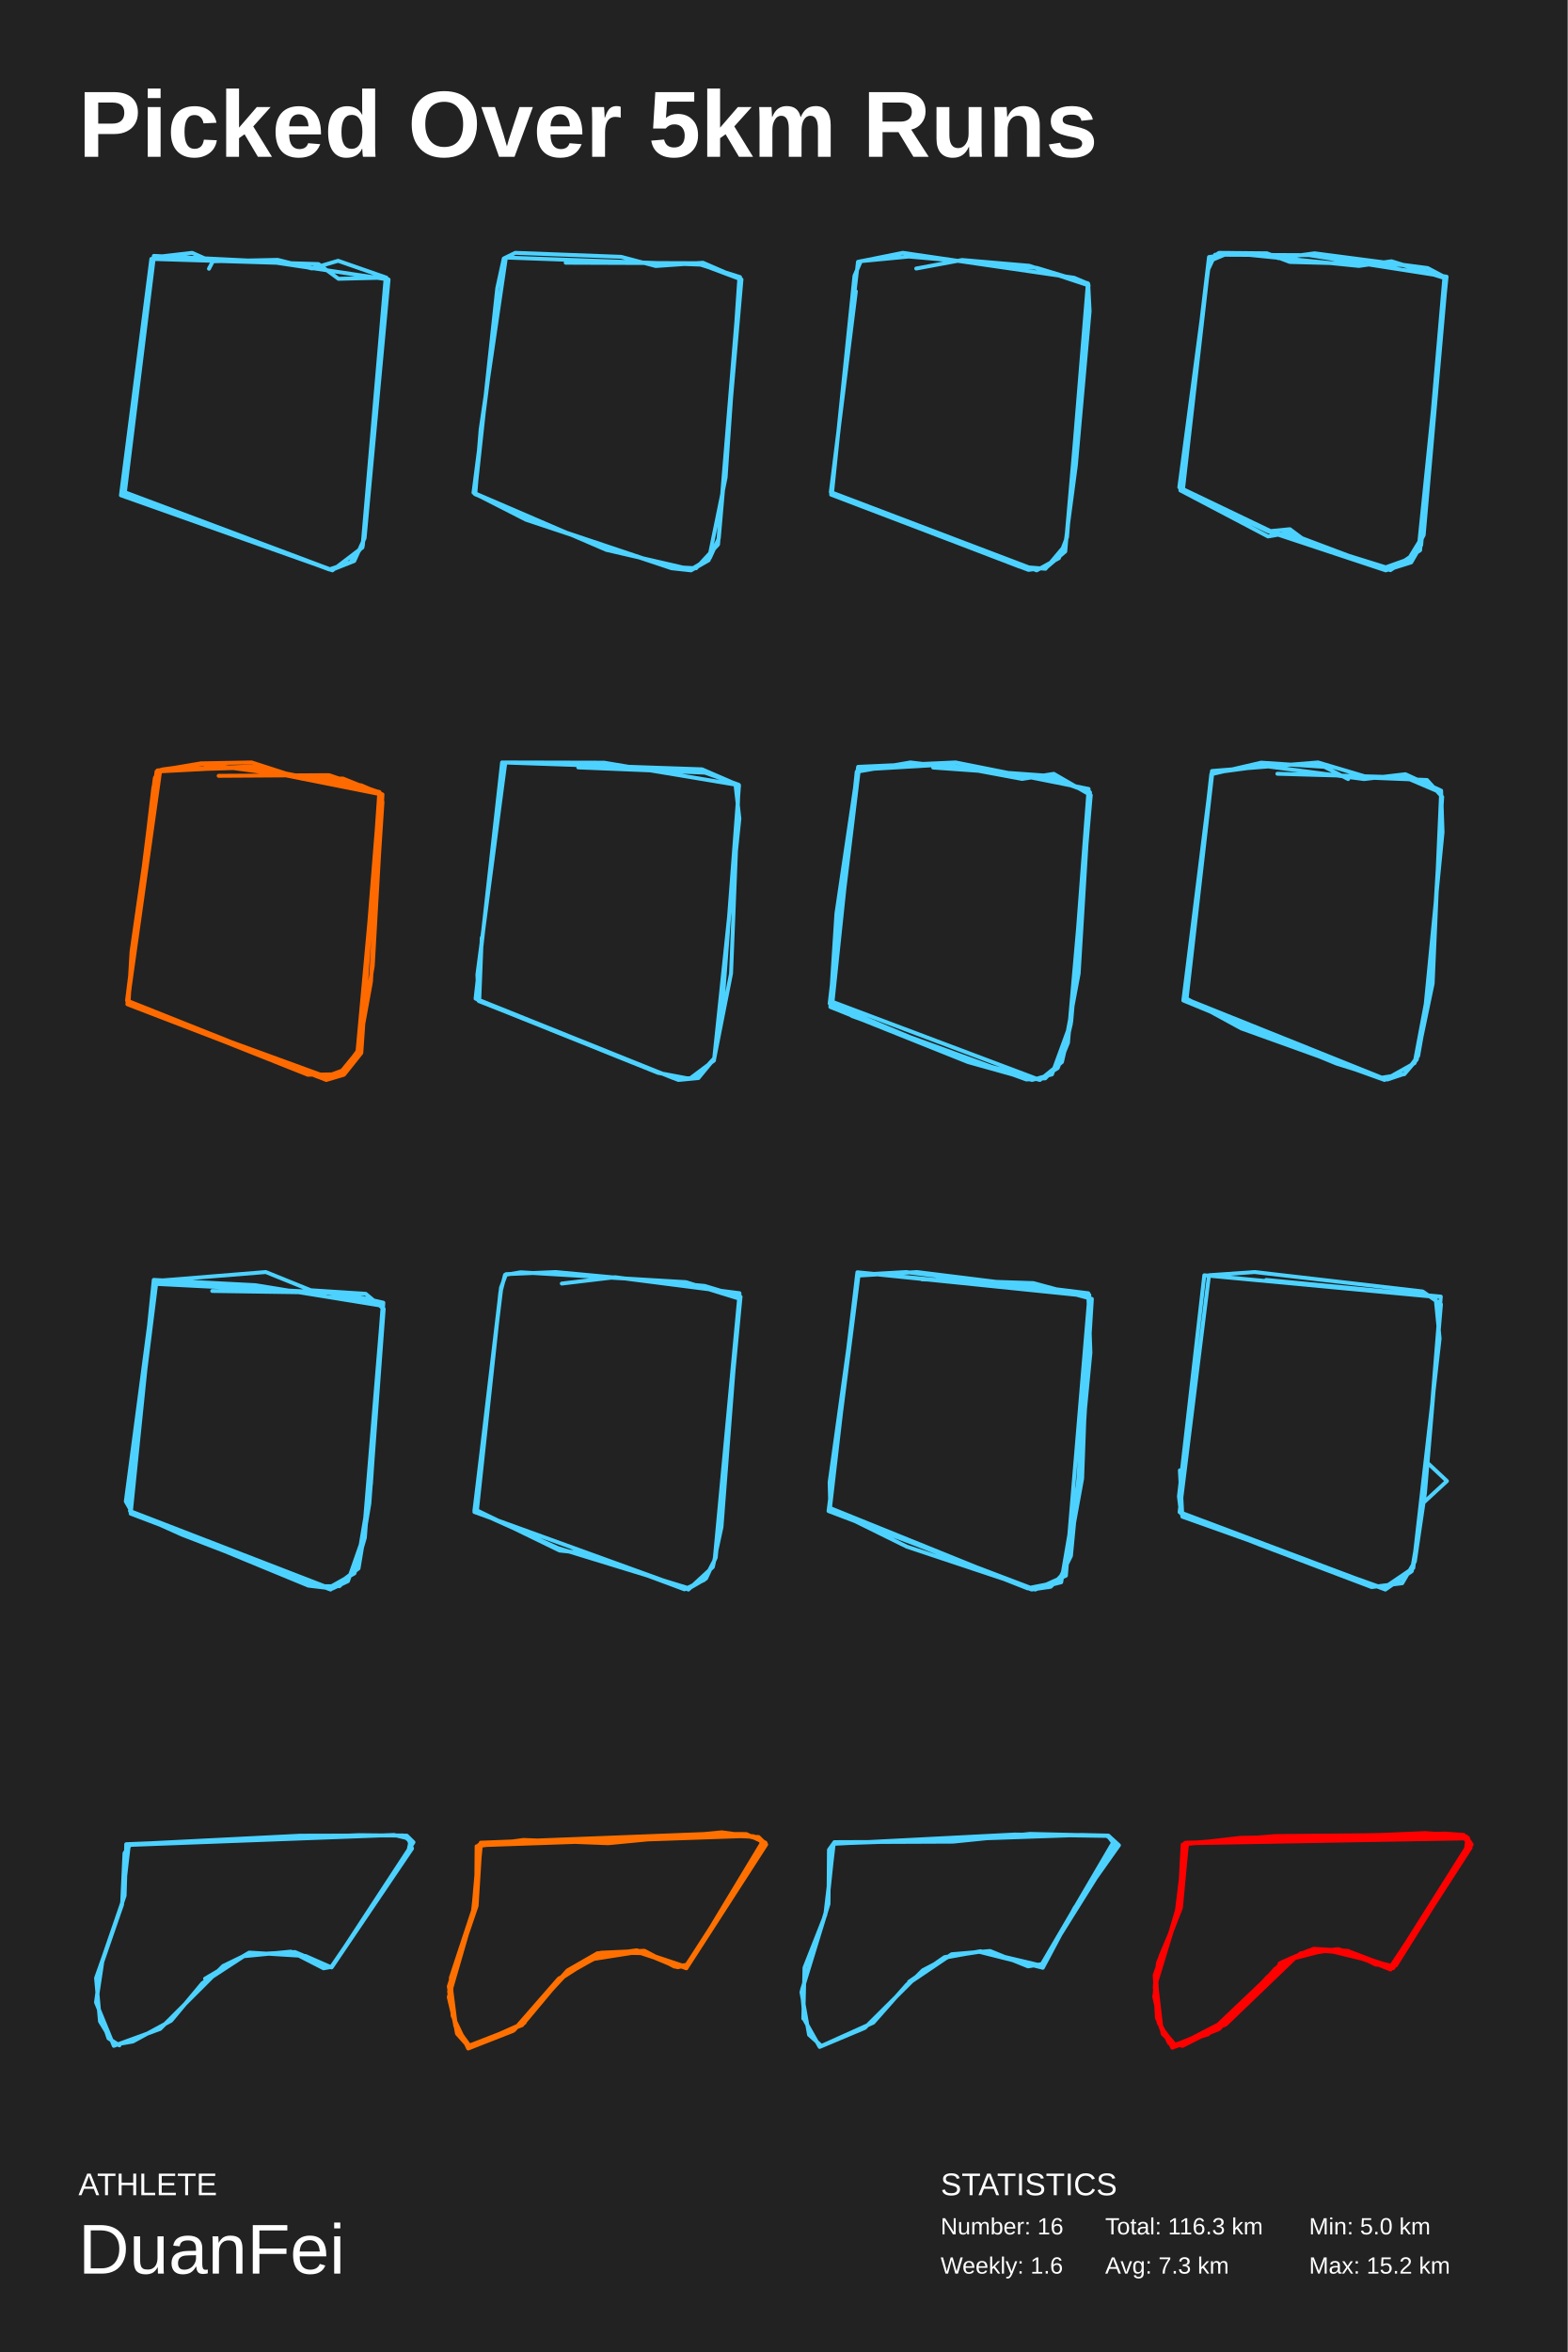
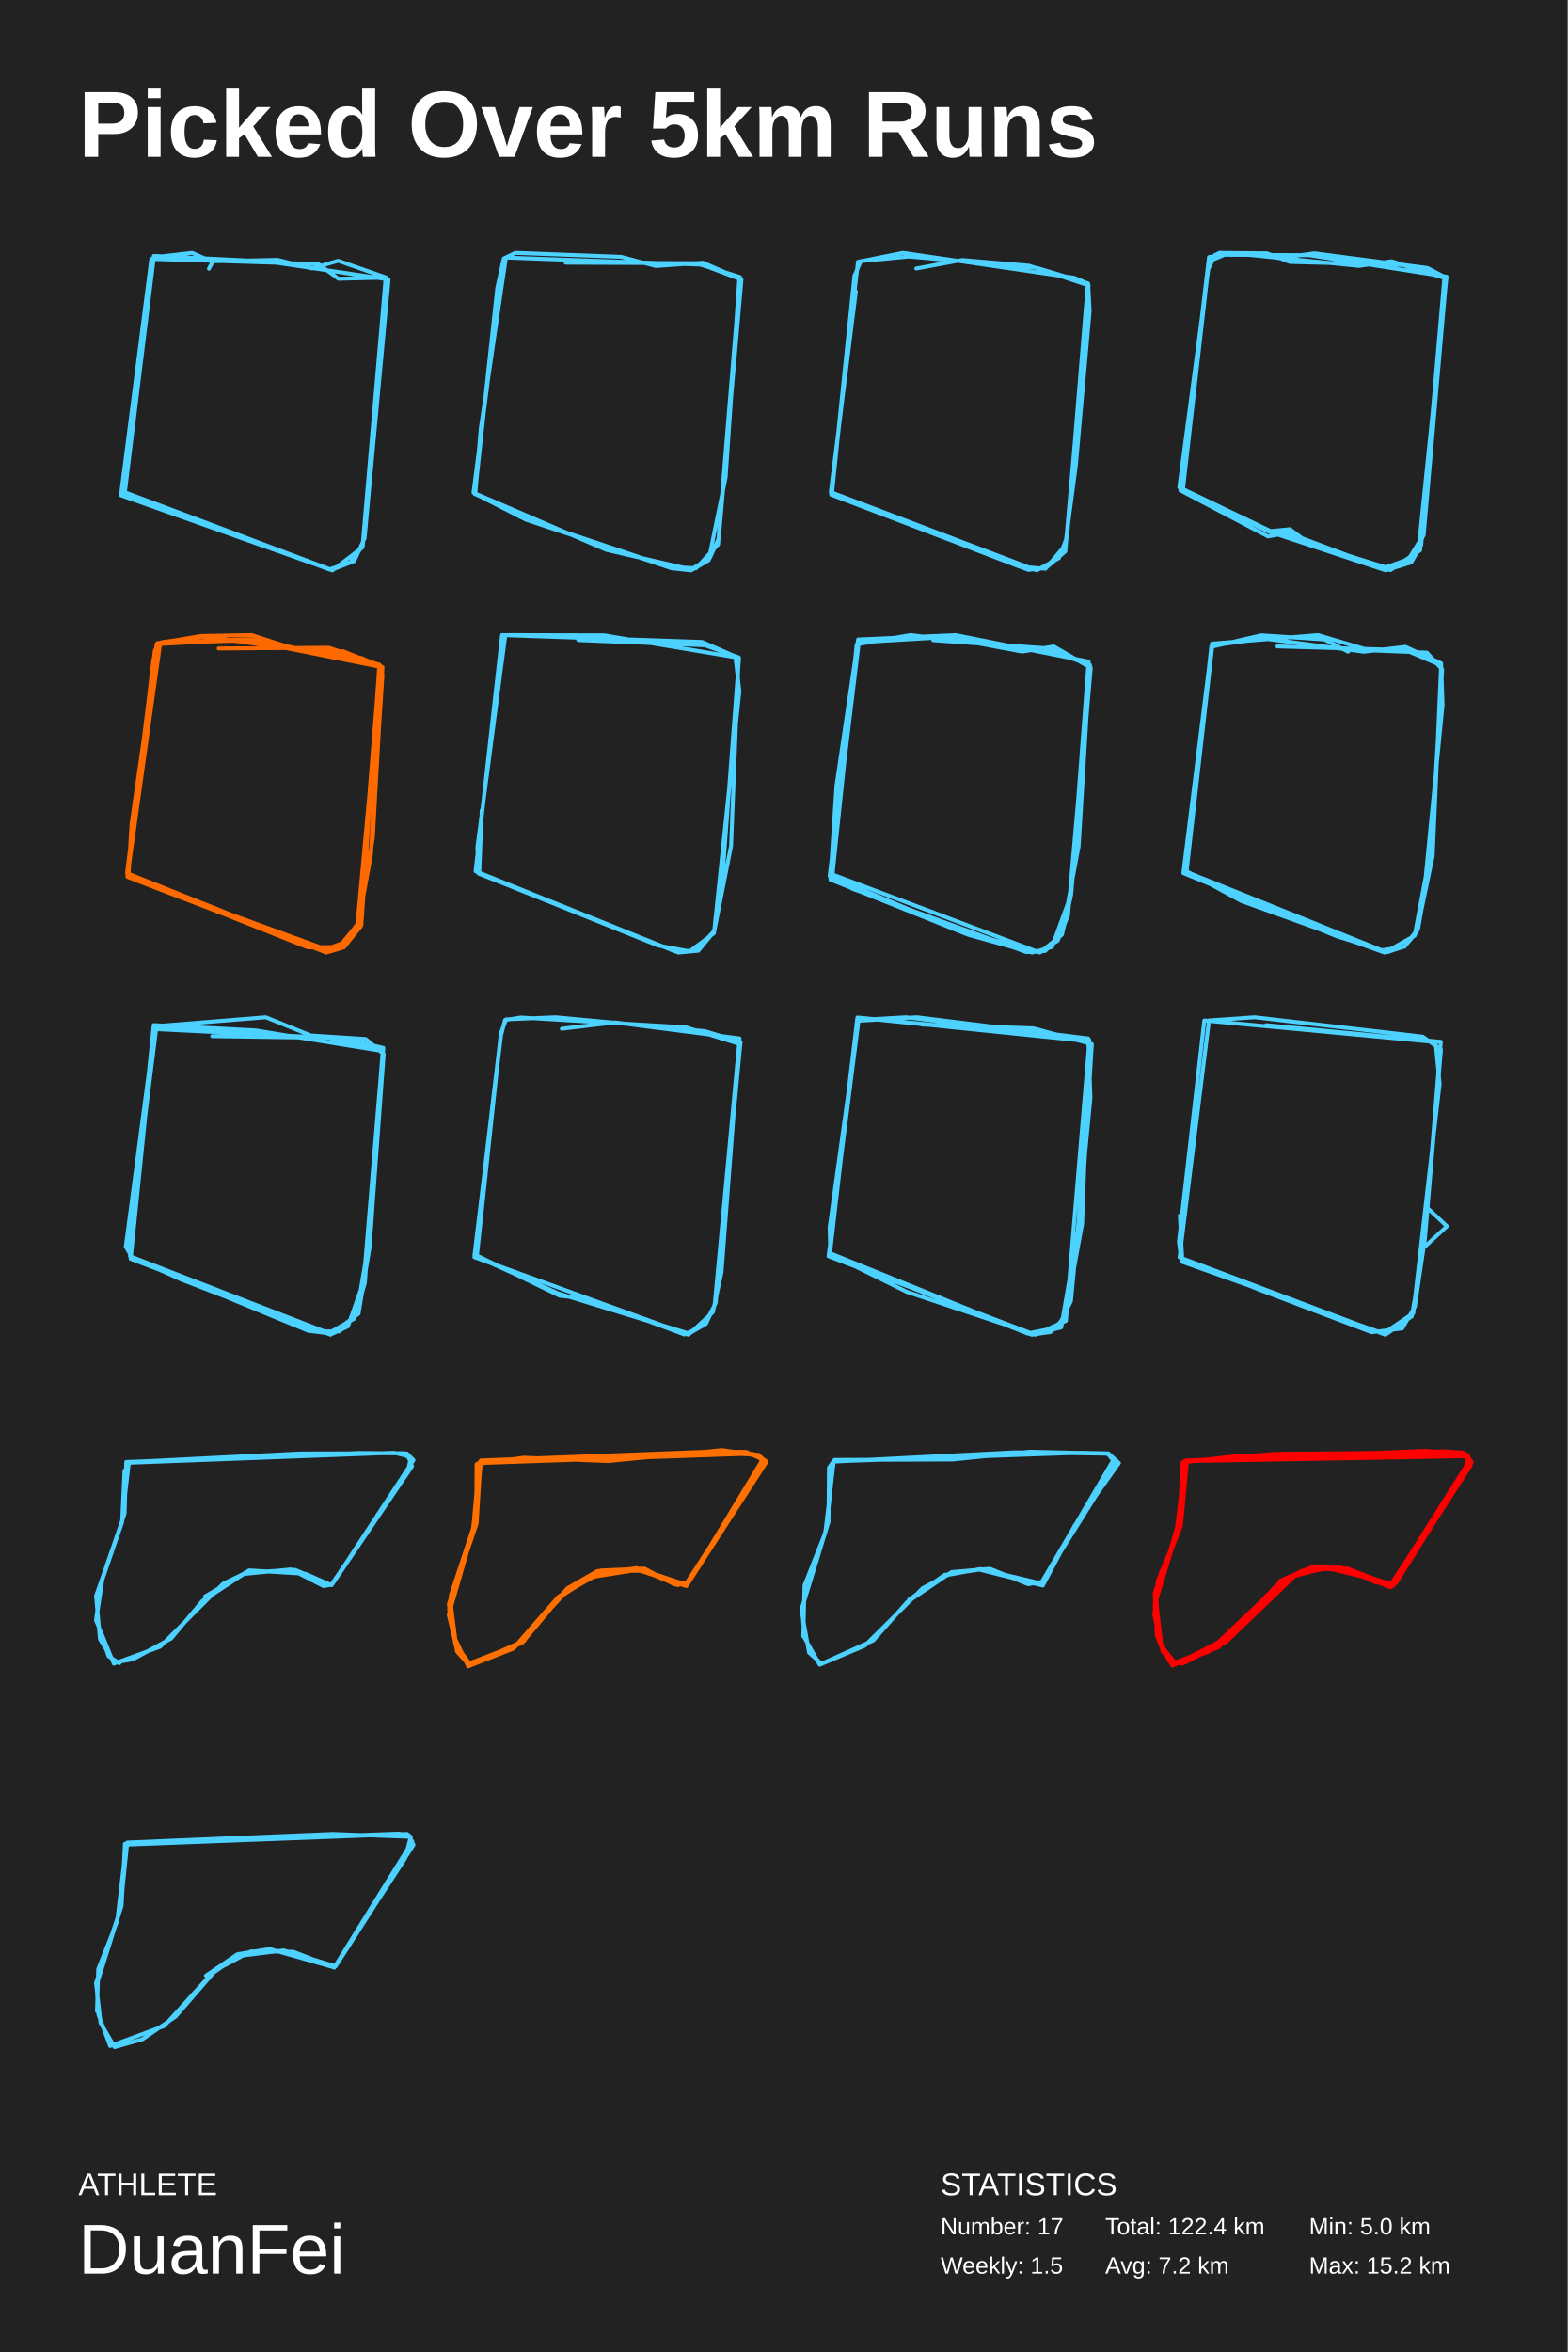
<svg xmlns="http://www.w3.org/2000/svg" baseProfile="full" height="300mm" version="1.1" viewBox="0,0,200,300" width="200mm">
  <defs />
  <rect fill="#222222" height="300" width="200" x="0" y="0" />
  <text fill="#FFFFFF" style="font-size:12px; font-family:Arial; font-weight:bold;" x="10" y="20">Picked Over 5km Runs</text>
  <text fill="#FFFFFF" style="font-size:4px; font-family:Arial" x="10" y="280">ATHLETE</text>
  <text fill="#FFFFFF" style="font-size:9px; font-family:Arial" x="10" y="290">DuanFei</text>
  <text fill="#FFFFFF" style="font-size:4px; font-family:Arial" x="120" y="280">STATISTICS</text>
-   <text fill="#FFFFFF" style="font-size:3px; font-family:Arial" x="120" y="285">Number: 16</text>
-   <text fill="#FFFFFF" style="font-size:3px; font-family:Arial" x="120" y="290">Weekly: 1.6</text>
-   <text fill="#FFFFFF" style="font-size:3px; font-family:Arial" x="141" y="285">Total: 116.3 km</text>
-   <text fill="#FFFFFF" style="font-size:3px; font-family:Arial" x="141" y="290">Avg: 7.3 km</text>
+   <text fill="#FFFFFF" style="font-size:3px; font-family:Arial" x="120" y="285">Number: 17</text>
+   <text fill="#FFFFFF" style="font-size:3px; font-family:Arial" x="120" y="290">Weekly: 1.5</text>
+   <text fill="#FFFFFF" style="font-size:3px; font-family:Arial" x="141" y="285">Total: 122.4 km</text>
+   <text fill="#FFFFFF" style="font-size:3px; font-family:Arial" x="141" y="290">Avg: 7.2 km</text>
  <text fill="#FFFFFF" style="font-size:3px; font-family:Arial" x="167" y="285">Min: 5.0 km</text>
  <text fill="#FFFFFF" style="font-size:3px; font-family:Arial" x="167" y="290">Max: 15.2 km</text>
  <polyline fill="none" points="26.657,34.278 27.159,33.324 35.421,33.145 39.803,34.248 43.136,33.264 49.207,35.382 46.24,69.827 42.405,72.75 15.428,63.177 19.308,33.025 40.625,33.682 43.181,35.56 49.298,35.411 46.285,69.619 44.688,71.736 41.994,72.631 15.748,62.789 19.628,32.638 34.189,33.354 49.572,35.65 46.513,68.635 45.19,71.557 42.314,72.69 15.93,62.789 19.628,32.817 24.512,32.25 26.612,33.175" stroke="#4dd2ff" stroke-linecap="round" stroke-linejoin="round" stroke-width="0.5" />
  <polyline fill="none" points="72.17,33.511 89.034,33.571 94.318,35.553 92.572,60.892 90.412,71.459 88.161,72.75 85.679,72.48 67.115,66.295 60.636,62.993 61.325,54.737 64.542,32.85 89.355,33.751 94.41,35.342 91.607,69.448 88.804,72.48 85.266,72.3 70.837,67.466 60.59,63.023 63.439,36.753 64.266,32.971 65.737,32.25 79.246,32.76 83.657,33.931 89.677,33.511 94.594,35.643 91.699,68.667 90.55,71.189 88.161,72.63 77.362,70.138 60.406,62.843 62.888,43.509" stroke="#4dd2ff" stroke-linecap="round" stroke-linejoin="round" stroke-width="0.5" />
  <polyline fill="none" points="116.891,34.252 122.748,33.162 131.307,33.898 138.875,36.4 135.902,70.337 133.515,72.367 131.217,72.691 106.035,63.096 109.458,33.398 115.18,32.25 137.028,35.429 138.83,36.194 139.01,39.697 137.254,59.358 135.902,69.542 133.379,72.544 130.091,72.279 106.125,63.096 109.008,35.193 109.819,33.31 115.945,32.721 132.253,34.163 138.785,36.135 136.127,68.512 135.091,71.19 132.253,72.75 105.99,62.772 109.188,37.166" stroke="#4dd2ff" stroke-linecap="round" stroke-linejoin="round" stroke-width="0.5" />
  <polyline fill="none" points="163.095,32.936 167.705,32.31 182.13,34.189 184.275,35.322 181.308,69.529 180.03,71.736 176.789,72.75 161.771,67.77 150.908,62.521 154.24,33.324 156.796,32.25 173.366,33.92 177.519,33.324 184.503,35.471 181.628,68.247 179.802,71.706 176.835,72.69 164.328,67.978 161.771,68.426 150.588,62.551 154.285,33.115 155.518,32.25 161.634,32.31 164.556,33.413 178.934,33.801 184.503,35.531 181.171,70.185 177.382,72.72 166.929,69.261 164.556,67.501 162.091,67.74 150.451,62.163 154.148,34.338 155.016,32.489 167.021,32.548 184.549,35.292 181.08,69.082 179.71,71.319 176.789,72.362 162.137,67.8 150.725,62.431 154.24,32.787 155.883,32.548" stroke="#4dd2ff" stroke-linecap="round" stroke-linejoin="round" stroke-width="0.5" />
-   <polyline fill="none" points="27.895,98.957 41.975,98.87 48.44,101.069 45.827,133.874 44.41,136.304 41.71,137.374 16.25,128.088 19.97,98.407 29.356,97.915 46.093,100.172 48.572,101.242 48.794,102.313 47.288,125.427 45.694,134.192 44.233,136.448 42.551,137.374 39.053,136.853 16.383,128.146 16.782,121.377 20.102,98.263 31.526,97.915 48.528,101.3 47.333,125.137 45.65,134.105 43.259,137.027 39.274,137.085 16.295,127.944 19.571,100.403 20.501,98.205 31.969,97.771 48.395,101.011 46.093,134.308 43.879,137.085 41.621,137.75 16.206,127.625 19.748,99.246 20.501,98.234 25.637,97.366 32.102,97.25 38.566,99.333 43.746,99.304 48.794,101.329 47.554,123.199 45.739,133.903 43.481,136.998 40.647,137.374 16.339,127.683 19.793,99.13 20.722,98.147 25.814,97.453 44.588,99.796 48.617,101.3 45.606,134.163 44.41,136.275 41.444,137.374 16.25,128.059 20.412,98.465" stroke="#ff6a00" stroke-linecap="round" stroke-linejoin="round" stroke-width="0.5" />
-   <polyline fill="none" points="73.773,97.885 89.93,98.551 94.235,100.093 93.263,124.17 91.134,134.967 88.773,137.538 85.902,137.508 60.672,127.376 64.052,97.25 89.56,98.127 93.819,99.972 94.328,104.419 91.087,135.27 87.986,137.599 83.958,136.843 61.042,127.648 60.904,124.321 64.468,97.25 77.06,97.28 94.282,100.154 92.013,130.158 91.087,135.088 89.097,137.508 86.55,137.75 61.135,127.708 61.459,119.603" stroke="#4dd2ff" stroke-linecap="round" stroke-linejoin="round" stroke-width="0.5" />
-   <polyline fill="none" points="119.051,97.902 133.981,98.97 139.018,101.016 137.611,124.171 135.524,135.289 133.346,137.542 130.94,137.691 108.705,129.597 105.982,127.759 109.567,98.169 120.549,97.517 130.396,99.355 134.435,98.703 139.154,101.431 136.658,130.338 134.208,137.038 131.667,137.75 123.498,135.467 105.937,128.441 106.708,116.522 109.476,97.813 121.91,97.25 138.882,100.63 136.613,130.605 135.478,135.467 132.665,137.75 106.209,127.788 109.295,98.436 116.147,97.25 134.616,99.444 139.063,101.075 136.25,133.006 134.934,136.238 132.529,137.72 122.545,134.993 105.846,127.996 108.024,109.08" stroke="#4dd2ff" stroke-linecap="round" stroke-linejoin="round" stroke-width="0.5" />
-   <polyline fill="none" points="162.966,98.694 179.297,99.166 183.854,101.111 182.771,125.459 180.741,135.156 179.162,137.013 176.275,137.455 151.372,127.463 154.665,98.576 161.252,97.692 174.019,99.372 179.297,98.753 183.854,100.846 184.035,106.152 181.643,130.588 180.922,134.685 179.207,136.954 176.997,137.691 170.5,135.657 150.965,127.611 154.62,98.341 168.154,97.25 174.696,99.195 182.049,99.49 183.989,101.642 182.591,124.339 180.47,135.598 176.636,137.75 158.364,131.177 151.326,127.345 154.53,98.753 160.891,97.279 168.966,97.81 171.989,99.372" stroke="#4dd2ff" stroke-linecap="round" stroke-linejoin="round" stroke-width="0.5" />
-   <polyline fill="none" points="27.076,164.663 43.437,164.905 48.903,166.159 47.324,189.267 45.483,200.212 43.295,202.321 40.244,202.318 23.243,195.757 16.839,192.887 16.049,191.508 19.72,163.753 41.814,164.868 48.821,166.533 46.546,196.145 45.217,200.684 41.939,202.53 16.58,192.733 19.614,163.252 32.597,163.928 48.836,166.566 46.4,195.945 44.389,201.678 42.42,202.614 39.343,202.25 16.687,192.911 16.451,191.45 19.968,163.377 33.905,162.25 39.649,164.573 46.65,165.027 48.951,166.946 47.123,191.766 45.74,200.055 42.168,202.75 16.671,193.068 19.462,165.79" stroke="#4dd2ff" stroke-linecap="round" stroke-linejoin="round" stroke-width="0.5" />
-   <polyline fill="none" points="71.673,163.719 78.464,162.91 94.339,164.948 92.045,194.776 90.944,199.872 87.824,202.75 60.523,192.858 63.919,164.229 64.561,162.52 70.893,162.25 89.888,164.019 94.477,165.398 91.311,198.673 90.072,201.341 87.915,202.6 71.214,197.474 60.523,192.678 63.919,164.558 64.423,162.61 66.442,162.28 87.502,163.539 94.293,165.638 91.173,198.973 89.842,201.521 87.319,202.72 75.068,198.164 71.398,197.774 60.845,192.648 63.827,164.888" stroke="#4dd2ff" stroke-linecap="round" stroke-linejoin="round" stroke-width="0.5" />
-   <polyline fill="none" points="117.622,163.182 131.842,163.663 139.297,165.678 137.824,189.401 135.892,200.465 134.051,202.389 131.612,202.75 105.887,192.347 109.339,162.611 115.597,162.25 138.929,165.167 138.054,188.589 135.846,200.736 133.775,202.449 131.106,202.6 105.749,192.588 109.385,162.28 138.975,165.167 137.548,189.16 135.385,201.818 131.934,202.69 115.689,197.278 105.933,192.467 105.841,189.07 109.569,162.31 138.975,165.317 135.984,200.976 132.072,202.75 105.703,192.738 109.523,162.701 116.978,162.25 138.837,164.956 139.113,172.533 136.628,198.451 134.971,201.818 131.612,202.479" stroke="#4dd2ff" stroke-linecap="round" stroke-linejoin="round" stroke-width="0.5" />
-   <polyline fill="none" points="161.531,163.256 183.812,165.382 182.1,186.57 184.596,188.908 181.601,191.672 180.115,200.404 176.738,202.75 150.486,192.872 154.238,162.658 160.063,162.25 181.502,164.728 183.832,166.366 181.792,190.43 180.501,199.173 178.887,201.943 174.991,202.432 160.66,197.001 150.673,193.047 150.404,190.87 153.642,162.662 183.143,165.418 183.662,170.74 180.303,199.995 176.49,202.582 150.841,193.456 150.525,187.546" stroke="#4dd2ff" stroke-linecap="round" stroke-linejoin="round" stroke-width="0.5" />
-   <polyline fill="none" points="26.159,252.381 31.796,249.053 38.976,249.493 42.24,250.924 51.977,236.646 52.371,234.867 51.41,234.111 38.321,234.144 16.443,235.246 15.537,243.044 12.255,252.307 12.755,257.824 14.581,260.81 16.947,260.395 21.835,257.737 25.828,252.951 31.106,249.514 37.12,248.929 41.278,251.057 42.363,250.863 52.564,235.78 52.079,234.488 50.275,234.052 16.595,235.319 15.881,236.377 15.579,242.901 12.88,250.733 12.25,255.412 14.52,260.948 20.427,258.79 28.467,250.76 31.439,249.322 37.628,248.985 42.302,250.944 52.75,234.986 51.898,234.141 45.758,234.077 16.104,235.229 15.897,241.794 13.096,249.942 12.283,255.329 13.841,259.992 15.232,260.89" stroke="#4dd2ff" stroke-linecap="round" stroke-linejoin="round" stroke-width="0.5" />
-   <polyline fill="none" points="71.369,252.49 76.685,249.07 82.209,248.822 86.043,250.841 87.836,250.586 97.296,234.908 95.206,233.936 90.396,233.91 61.33,235.037 60.292,244.204 57.25,254.731 58.277,259.043 59.744,260.968 66.596,258.314 72.119,251.697 74.824,250.01 81.702,248.926 87.458,250.844 97.692,235.344 96.776,234.357 92.09,233.714 77.587,235.105 66.783,234.687 60.805,235.499 60.745,242.597 57.255,253.375 58.298,259.39 59.924,261.216 65.602,258.937 72.397,251.336 76.221,249.137 81.048,248.893 87.391,250.976 97.658,235.046 96.109,234.209 89.942,233.974 61.111,235.311 60.389,243.588 57.293,254.019 58.092,258.433 60.016,261.109 65.76,258.754 72.376,251.628 77.319,249.059 82.245,249.128 87.557,251.058 97.75,235.266 96.775,234.314 91.296,234.064 61.348,235.342 60.565,243.037 57.517,252.26 57.74,257.098 59.731,261.286 65.465,259.039 71.294,252.367 76.558,249.395 81.246,248.76 86.424,250.923 87.61,250.71 97.347,235.83 97.015,234.602 95.336,234.182 61.288,235.357 60.806,243.087 57.453,252.916 58.213,258.812 59.902,261.131 66.929,257.997" stroke="#ff7000" stroke-linecap="round" stroke-linejoin="round" stroke-width="0.5" />
-   <polyline fill="none" points="115.973,252.779 120.512,249.633 124.937,248.954 133.036,250.99 137.092,243.354 142.75,235.361 141.399,234.131 137.931,234.05 106.337,235.149 105.443,243.585 102.317,253.823 102.636,257.644 104.572,261.086 110.332,258.66 117.727,251.312 120.942,249.628 125.085,248.878 132.811,250.71 142.335,235.475 141.344,234.153 131.403,233.914 121.565,234.905 106.456,234.968 105.754,235.947 105.697,242.845 102.25,254.106 103.217,259.542 104.798,260.966 111.408,257.991 115.727,253.107 121.412,249.267 126.3,248.849 131.158,250.814 132.924,250.522 142.124,234.823 141.209,234.171 129.447,233.996 106.361,235.181 105.29,244.246 102.636,250.982 102.482,257.468" stroke="#4dd2ff" stroke-linecap="round" stroke-linejoin="round" stroke-width="0.5" />
-   <polyline fill="none" points="163.252,250.436 167.597,248.57 171.982,248.837 175.507,250.585 177.886,250.757 187.609,235.679 187.29,234.444 182.446,233.873 151.194,235.057 150.123,244.595 147.726,250.37 147.332,253.982 148.126,258.582 149.811,260.843 155.168,258.941 164.834,249.801 168.861,248.645 177.499,250.74 187.535,235.548 186.708,234.164 181.841,233.811 151.458,235.075 150.368,243.963 147.362,251.848 148.177,258.784 150.066,261.004 157.162,257.332 162.683,251.132 165.912,249.251 170.711,248.613 177.461,250.819 187.75,235.27 187.086,234.265 185.24,234.035 151.195,235.135 150.057,244.463 147.318,253.462 147.874,257.912 149.562,261.189 155.505,258.817 161.724,252.144 165.977,249.133 170.318,248.681 177.442,250.979 187.503,235.018 186.745,234.049 184.402,233.876 158.241,234.42 150.877,235.273 150.495,242.494 147.334,253.173 148.086,258.633 149.695,260.936 156.364,258.23 165.182,249.761 168.816,248.824 172.349,249.186 177.398,251.211 187.665,235.407 187.173,234.361 185.498,233.982 162.718,234.192 151.358,235.114 150.46,243.806 148.058,249.496 147.25,254.671 148.339,259.437 149.957,260.995 155.991,258.219 163.587,250.264 166.962,248.796 172.364,249.004 177.726,251.045 186.884,236.726 187.234,234.407 151.418,235.031 150.301,243.809 147.463,251.476 147.812,258.014 149.537,260.919 154.1,259.483 163.236,250.8 165.792,249.387 170.395,248.64 176.94,250.959 178.08,250.69 187.461,235.678 187.26,234.484 151.431,235.112 150.66,243.329 147.311,251.911 147.594,257.388 149.151,260.61 150.871,260.949 155.688,258.51 163.729,251.022" stroke="#ff0000" stroke-linecap="round" stroke-linejoin="round" stroke-width="0.5" />
+   <polyline fill="none" points="27.895,82.707 41.975,82.62 48.44,84.819 45.827,117.624 44.41,120.054 41.71,121.124 16.25,111.838 19.97,82.157 29.356,81.665 46.093,83.922 48.572,84.992 48.794,86.063 47.288,109.177 45.694,117.942 44.233,120.198 42.551,121.124 39.053,120.603 16.383,111.896 16.782,105.127 20.102,82.013 31.526,81.665 48.528,85.05 47.333,108.887 45.65,117.855 43.259,120.777 39.274,120.835 16.295,111.694 19.571,84.153 20.501,81.955 31.969,81.521 48.395,84.761 46.093,118.058 43.879,120.835 41.621,121.5 16.206,111.375 19.748,82.996 20.501,81.984 25.637,81.116 32.102,81.0 38.566,83.083 43.746,83.054 48.794,85.079 47.554,106.949 45.739,117.653 43.481,120.748 40.647,121.124 16.339,111.433 19.793,82.88 20.722,81.897 25.814,81.203 44.588,83.546 48.617,85.05 45.606,117.913 44.41,120.025 41.444,121.124 16.25,111.809 20.412,82.215" stroke="#ff6a00" stroke-linecap="round" stroke-linejoin="round" stroke-width="0.5" />
+   <polyline fill="none" points="73.773,81.635 89.93,82.301 94.235,83.843 93.263,107.92 91.134,118.717 88.773,121.288 85.902,121.258 60.672,111.126 64.052,81.0 89.56,81.877 93.819,83.722 94.328,88.169 91.087,119.02 87.986,121.349 83.958,120.593 61.042,111.398 60.904,108.071 64.468,81.0 77.06,81.03 94.282,83.904 92.013,113.908 91.087,118.838 89.097,121.258 86.55,121.5 61.135,111.458 61.459,103.353" stroke="#4dd2ff" stroke-linecap="round" stroke-linejoin="round" stroke-width="0.5" />
+   <polyline fill="none" points="119.051,81.652 133.981,82.72 139.018,84.766 137.611,107.921 135.524,119.039 133.346,121.292 130.94,121.441 108.705,113.347 105.982,111.509 109.567,81.919 120.549,81.267 130.396,83.105 134.435,82.453 139.154,85.181 136.658,114.088 134.208,120.788 131.667,121.5 123.498,119.217 105.937,112.191 106.708,100.272 109.476,81.563 121.91,81.0 138.882,84.38 136.613,114.355 135.478,119.217 132.665,121.5 106.209,111.538 109.295,82.186 116.147,81.0 134.616,83.194 139.063,84.825 136.25,116.756 134.934,119.988 132.529,121.47 122.545,118.743 105.846,111.746 108.024,92.83" stroke="#4dd2ff" stroke-linecap="round" stroke-linejoin="round" stroke-width="0.5" />
+   <polyline fill="none" points="162.966,82.444 179.297,82.916 183.854,84.861 182.771,109.209 180.741,118.906 179.162,120.763 176.275,121.205 151.372,111.213 154.665,82.326 161.252,81.442 174.019,83.122 179.297,82.503 183.854,84.596 184.035,89.902 181.643,114.338 180.922,118.435 179.207,120.704 176.997,121.441 170.5,119.407 150.965,111.361 154.62,82.091 168.154,81.0 174.696,82.945 182.049,83.24 183.989,85.392 182.591,108.089 180.47,119.348 176.636,121.5 158.364,114.927 151.326,111.095 154.53,82.503 160.891,81.029 168.966,81.56 171.989,83.122" stroke="#4dd2ff" stroke-linecap="round" stroke-linejoin="round" stroke-width="0.5" />
+   <polyline fill="none" points="27.076,132.163 43.437,132.405 48.903,133.659 47.324,156.767 45.483,167.712 43.295,169.821 40.244,169.818 23.243,163.257 16.839,160.387 16.049,159.008 19.72,131.253 41.814,132.368 48.821,134.033 46.546,163.645 45.217,168.184 41.939,170.03 16.58,160.233 19.614,130.752 32.597,131.428 48.836,134.066 46.4,163.445 44.389,169.178 42.42,170.114 39.343,169.75 16.687,160.411 16.451,158.95 19.968,130.877 33.905,129.75 39.649,132.073 46.65,132.527 48.951,134.446 47.123,159.266 45.74,167.555 42.168,170.25 16.671,160.568 19.462,133.29" stroke="#4dd2ff" stroke-linecap="round" stroke-linejoin="round" stroke-width="0.5" />
+   <polyline fill="none" points="71.673,131.219 78.464,130.41 94.339,132.448 92.045,162.276 90.944,167.372 87.824,170.25 60.523,160.358 63.919,131.729 64.561,130.02 70.893,129.75 89.888,131.519 94.477,132.898 91.311,166.173 90.072,168.841 87.915,170.1 71.214,164.974 60.523,160.178 63.919,132.058 64.423,130.11 66.442,129.78 87.502,131.039 94.293,133.138 91.173,166.473 89.842,169.021 87.319,170.22 75.068,165.664 71.398,165.274 60.845,160.148 63.827,132.388" stroke="#4dd2ff" stroke-linecap="round" stroke-linejoin="round" stroke-width="0.5" />
+   <polyline fill="none" points="117.622,130.682 131.842,131.163 139.297,133.178 137.824,156.901 135.892,167.965 134.051,169.889 131.612,170.25 105.887,159.847 109.339,130.111 115.597,129.75 138.929,132.667 138.054,156.089 135.846,168.236 133.775,169.949 131.106,170.1 105.749,160.088 109.385,129.78 138.975,132.667 137.548,156.66 135.385,169.318 131.934,170.19 115.689,164.778 105.933,159.967 105.841,156.57 109.569,129.81 138.975,132.817 135.984,168.476 132.072,170.25 105.703,160.238 109.523,130.201 116.978,129.75 138.837,132.456 139.113,140.033 136.628,165.951 134.971,169.318 131.612,169.979" stroke="#4dd2ff" stroke-linecap="round" stroke-linejoin="round" stroke-width="0.5" />
+   <polyline fill="none" points="161.531,130.756 183.812,132.882 182.1,154.07 184.596,156.408 181.601,159.172 180.115,167.904 176.738,170.25 150.486,160.372 154.238,130.158 160.063,129.75 181.502,132.228 183.832,133.866 181.792,157.93 180.501,166.673 178.887,169.443 174.991,169.932 160.66,164.501 150.673,160.547 150.404,158.37 153.642,130.162 183.143,132.918 183.662,138.24 180.303,167.495 176.49,170.082 150.841,160.956 150.525,155.046" stroke="#4dd2ff" stroke-linecap="round" stroke-linejoin="round" stroke-width="0.5" />
+   <polyline fill="none" points="26.159,203.631 31.796,200.303 38.976,200.743 42.24,202.174 51.977,187.896 52.371,186.117 51.41,185.361 38.321,185.394 16.443,186.496 15.537,194.294 12.255,203.557 12.755,209.074 14.581,212.06 16.947,211.645 21.835,208.987 25.828,204.201 31.106,200.764 37.12,200.179 41.278,202.307 42.363,202.113 52.564,187.03 52.079,185.738 50.275,185.302 16.595,186.569 15.881,187.627 15.579,194.151 12.88,201.983 12.25,206.662 14.52,212.198 20.427,210.04 28.467,202.01 31.439,200.572 37.628,200.235 42.302,202.194 52.75,186.236 51.898,185.391 45.758,185.327 16.104,186.479 15.897,193.044 13.096,201.192 12.283,206.579 13.841,211.242 15.232,212.14" stroke="#4dd2ff" stroke-linecap="round" stroke-linejoin="round" stroke-width="0.5" />
+   <polyline fill="none" points="71.369,203.74 76.685,200.32 82.209,200.072 86.043,202.091 87.836,201.836 97.296,186.158 95.206,185.186 90.396,185.16 61.33,186.287 60.292,195.454 57.25,205.981 58.277,210.293 59.744,212.218 66.596,209.564 72.119,202.947 74.824,201.26 81.702,200.176 87.458,202.094 97.692,186.594 96.776,185.607 92.09,184.964 77.587,186.355 66.783,185.937 60.805,186.749 60.745,193.847 57.255,204.625 58.298,210.64 59.924,212.466 65.602,210.187 72.397,202.586 76.221,200.387 81.048,200.143 87.391,202.226 97.658,186.296 96.109,185.459 89.942,185.224 61.111,186.561 60.389,194.838 57.293,205.269 58.092,209.683 60.016,212.359 65.76,210.004 72.376,202.878 77.319,200.309 82.245,200.378 87.557,202.308 97.75,186.516 96.775,185.564 91.296,185.314 61.348,186.592 60.565,194.287 57.517,203.51 57.74,208.348 59.731,212.536 65.465,210.289 71.294,203.617 76.558,200.645 81.246,200.01 86.424,202.173 87.61,201.96 97.347,187.08 97.015,185.852 95.336,185.432 61.288,186.607 60.806,194.337 57.453,204.166 58.213,210.062 59.902,212.381 66.929,209.247" stroke="#ff7000" stroke-linecap="round" stroke-linejoin="round" stroke-width="0.5" />
+   <polyline fill="none" points="115.973,204.029 120.512,200.883 124.937,200.204 133.036,202.24 137.092,194.604 142.75,186.611 141.399,185.381 137.931,185.3 106.337,186.399 105.443,194.835 102.317,205.073 102.636,208.894 104.572,212.336 110.332,209.91 117.727,202.562 120.942,200.878 125.085,200.128 132.811,201.96 142.335,186.725 141.344,185.403 131.403,185.164 121.565,186.155 106.456,186.218 105.754,187.197 105.697,194.095 102.25,205.356 103.217,210.792 104.798,212.216 111.408,209.241 115.727,204.357 121.412,200.517 126.3,200.099 131.158,202.064 132.924,201.772 142.124,186.073 141.209,185.421 129.447,185.246 106.361,186.431 105.29,195.496 102.636,202.232 102.482,208.718" stroke="#4dd2ff" stroke-linecap="round" stroke-linejoin="round" stroke-width="0.5" />
+   <polyline fill="none" points="163.252,201.686 167.597,199.82 171.982,200.087 175.507,201.835 177.886,202.007 187.609,186.929 187.29,185.694 182.446,185.123 151.194,186.307 150.123,195.845 147.726,201.62 147.332,205.232 148.126,209.832 149.811,212.093 155.168,210.191 164.834,201.051 168.861,199.895 177.499,201.99 187.535,186.798 186.708,185.414 181.841,185.061 151.458,186.325 150.368,195.213 147.362,203.098 148.177,210.034 150.066,212.254 157.162,208.582 162.683,202.382 165.912,200.501 170.711,199.863 177.461,202.069 187.75,186.52 187.086,185.515 185.24,185.285 151.195,186.385 150.057,195.713 147.318,204.712 147.874,209.162 149.562,212.439 155.505,210.067 161.724,203.394 165.977,200.383 170.318,199.931 177.442,202.229 187.503,186.268 186.745,185.299 184.402,185.126 158.241,185.67 150.877,186.523 150.495,193.744 147.334,204.423 148.086,209.883 149.695,212.186 156.364,209.48 165.182,201.011 168.816,200.074 172.349,200.436 177.398,202.461 187.665,186.657 187.173,185.611 185.498,185.232 162.718,185.442 151.358,186.364 150.46,195.056 148.058,200.746 147.25,205.921 148.339,210.687 149.957,212.245 155.991,209.469 163.587,201.514 166.962,200.046 172.364,200.254 177.726,202.295 186.884,187.976 187.234,185.657 151.418,186.281 150.301,195.059 147.463,202.726 147.812,209.264 149.537,212.169 154.1,210.733 163.236,202.05 165.792,200.637 170.395,199.89 176.94,202.209 178.08,201.94 187.461,186.928 187.26,185.734 151.431,186.362 150.66,194.579 147.311,203.161 147.594,208.638 149.151,211.86 150.871,212.199 155.688,209.76 163.729,202.272" stroke="#ff0000" stroke-linecap="round" stroke-linejoin="round" stroke-width="0.5" />
+   <polyline fill="none" points="26.277,252.003 30.288,249.264 34.406,248.597 42.644,250.952 51.65,237.109 52.409,234.294 42.41,233.924 16.235,235.023 15.365,243.487 12.25,252.935 12.825,258.016 14.619,261.115 18.179,260.104 22.405,257.216 27.247,251.616 30.249,249.512 36.195,248.776 42.816,250.809 52.75,235.321 52.152,234.061 50.821,233.885 15.941,235.182 15.51,243.076 12.324,253.19 12.55,256.937 14.048,260.971 20.961,258.415 27.323,251.385 32.006,248.901 37.422,248.946 42.634,250.975 52.598,234.887 51.928,233.926 16.106,235.285 14.946,245.058 12.533,251.165 12.378,256.515" stroke="#4dd2ff" stroke-linecap="round" stroke-linejoin="round" stroke-width="0.5" />
</svg>
